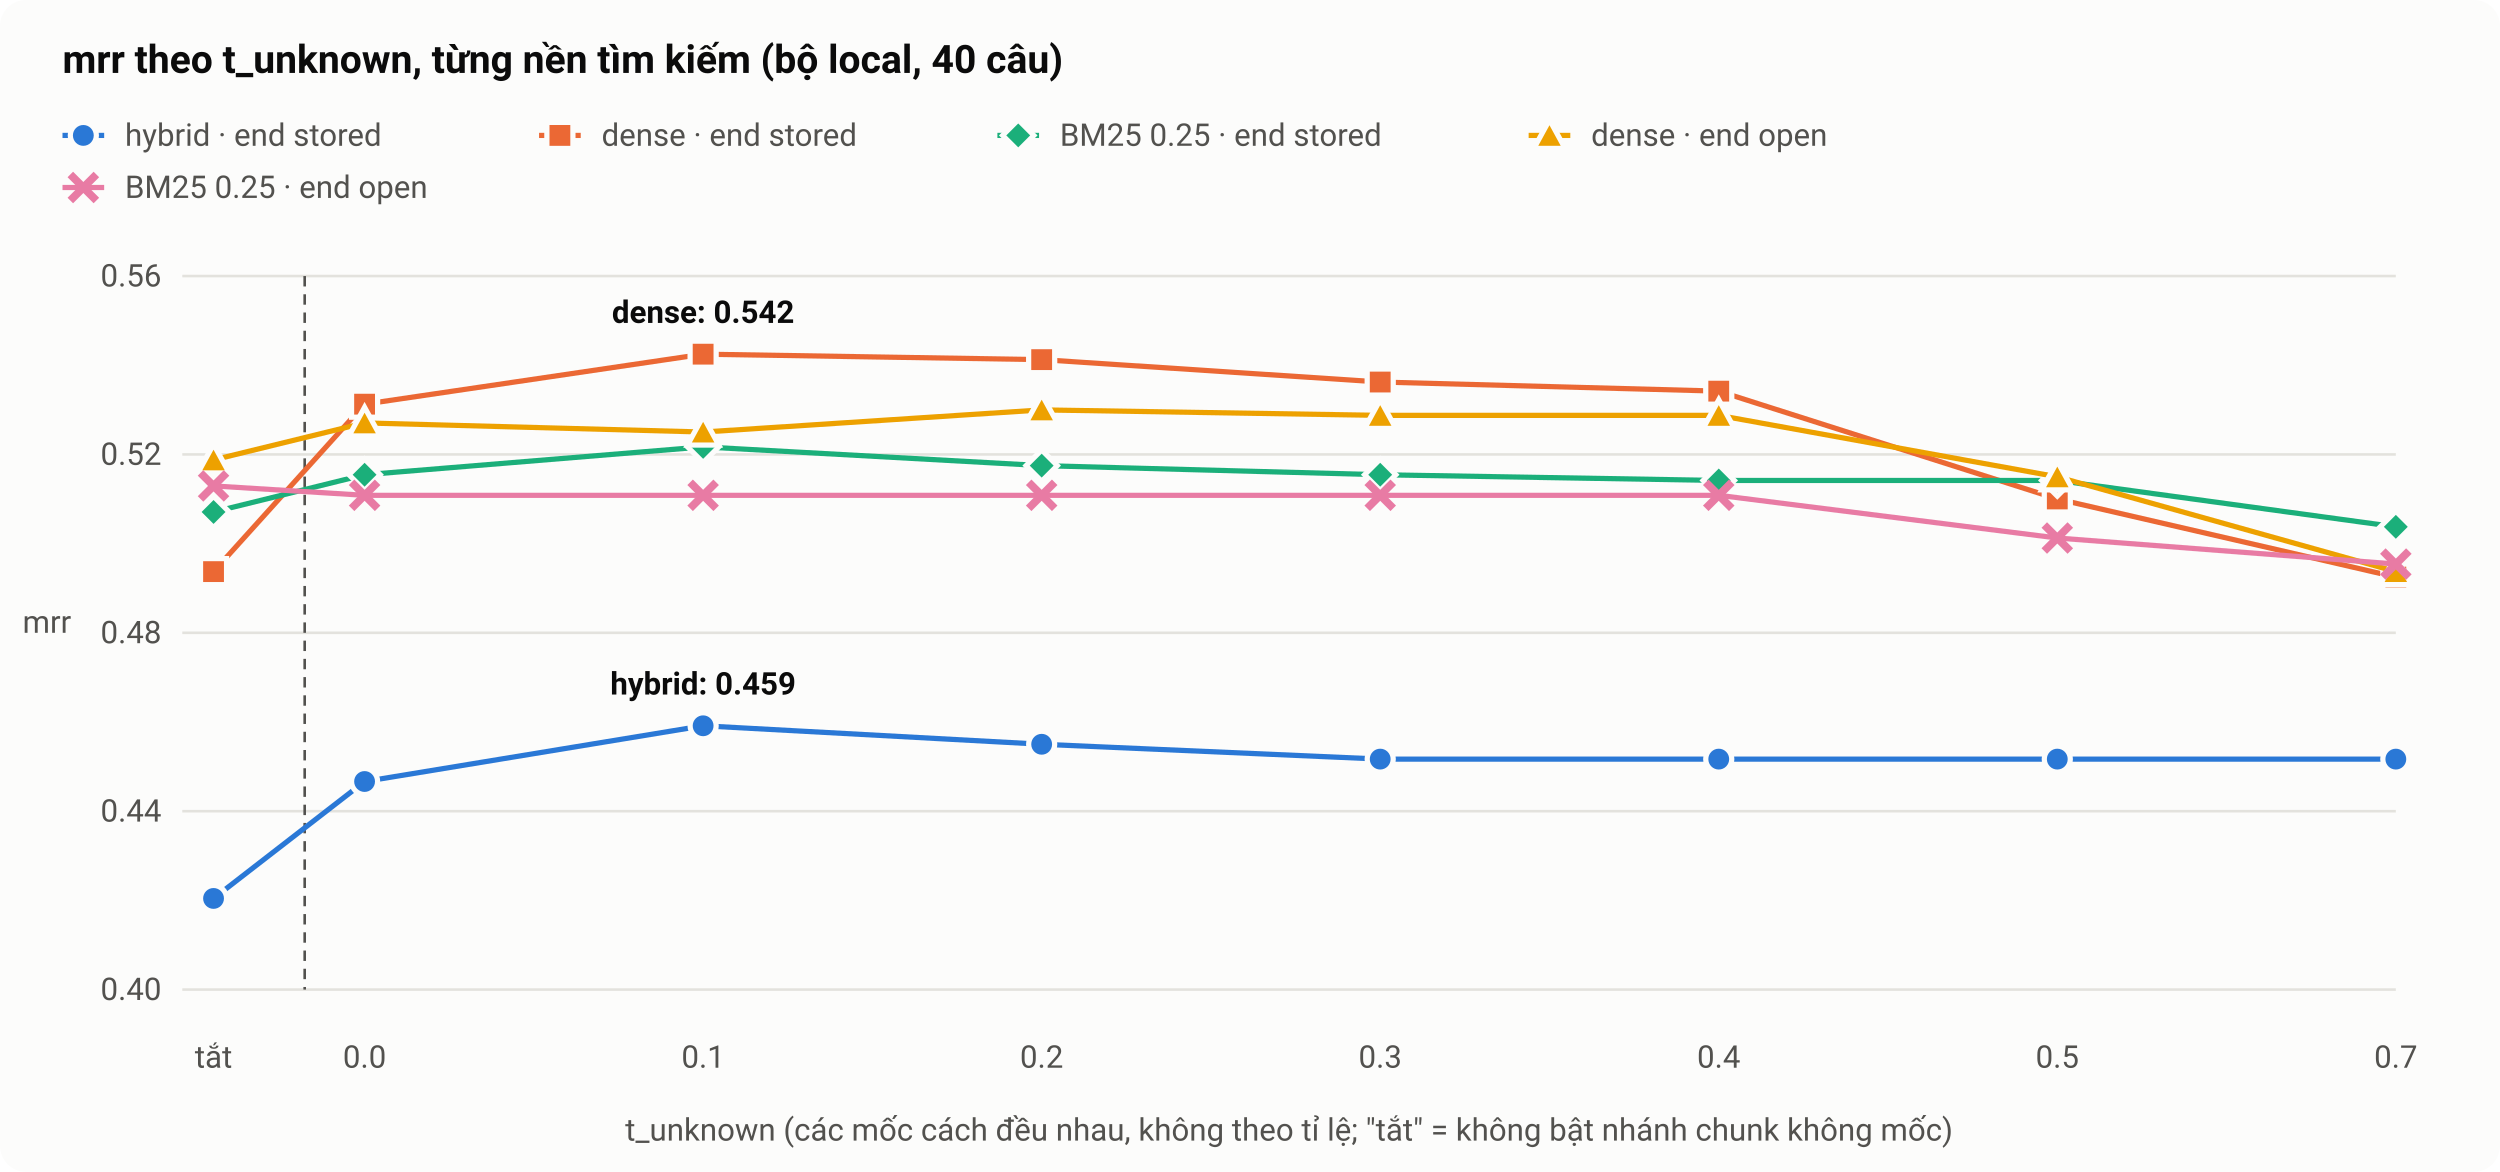
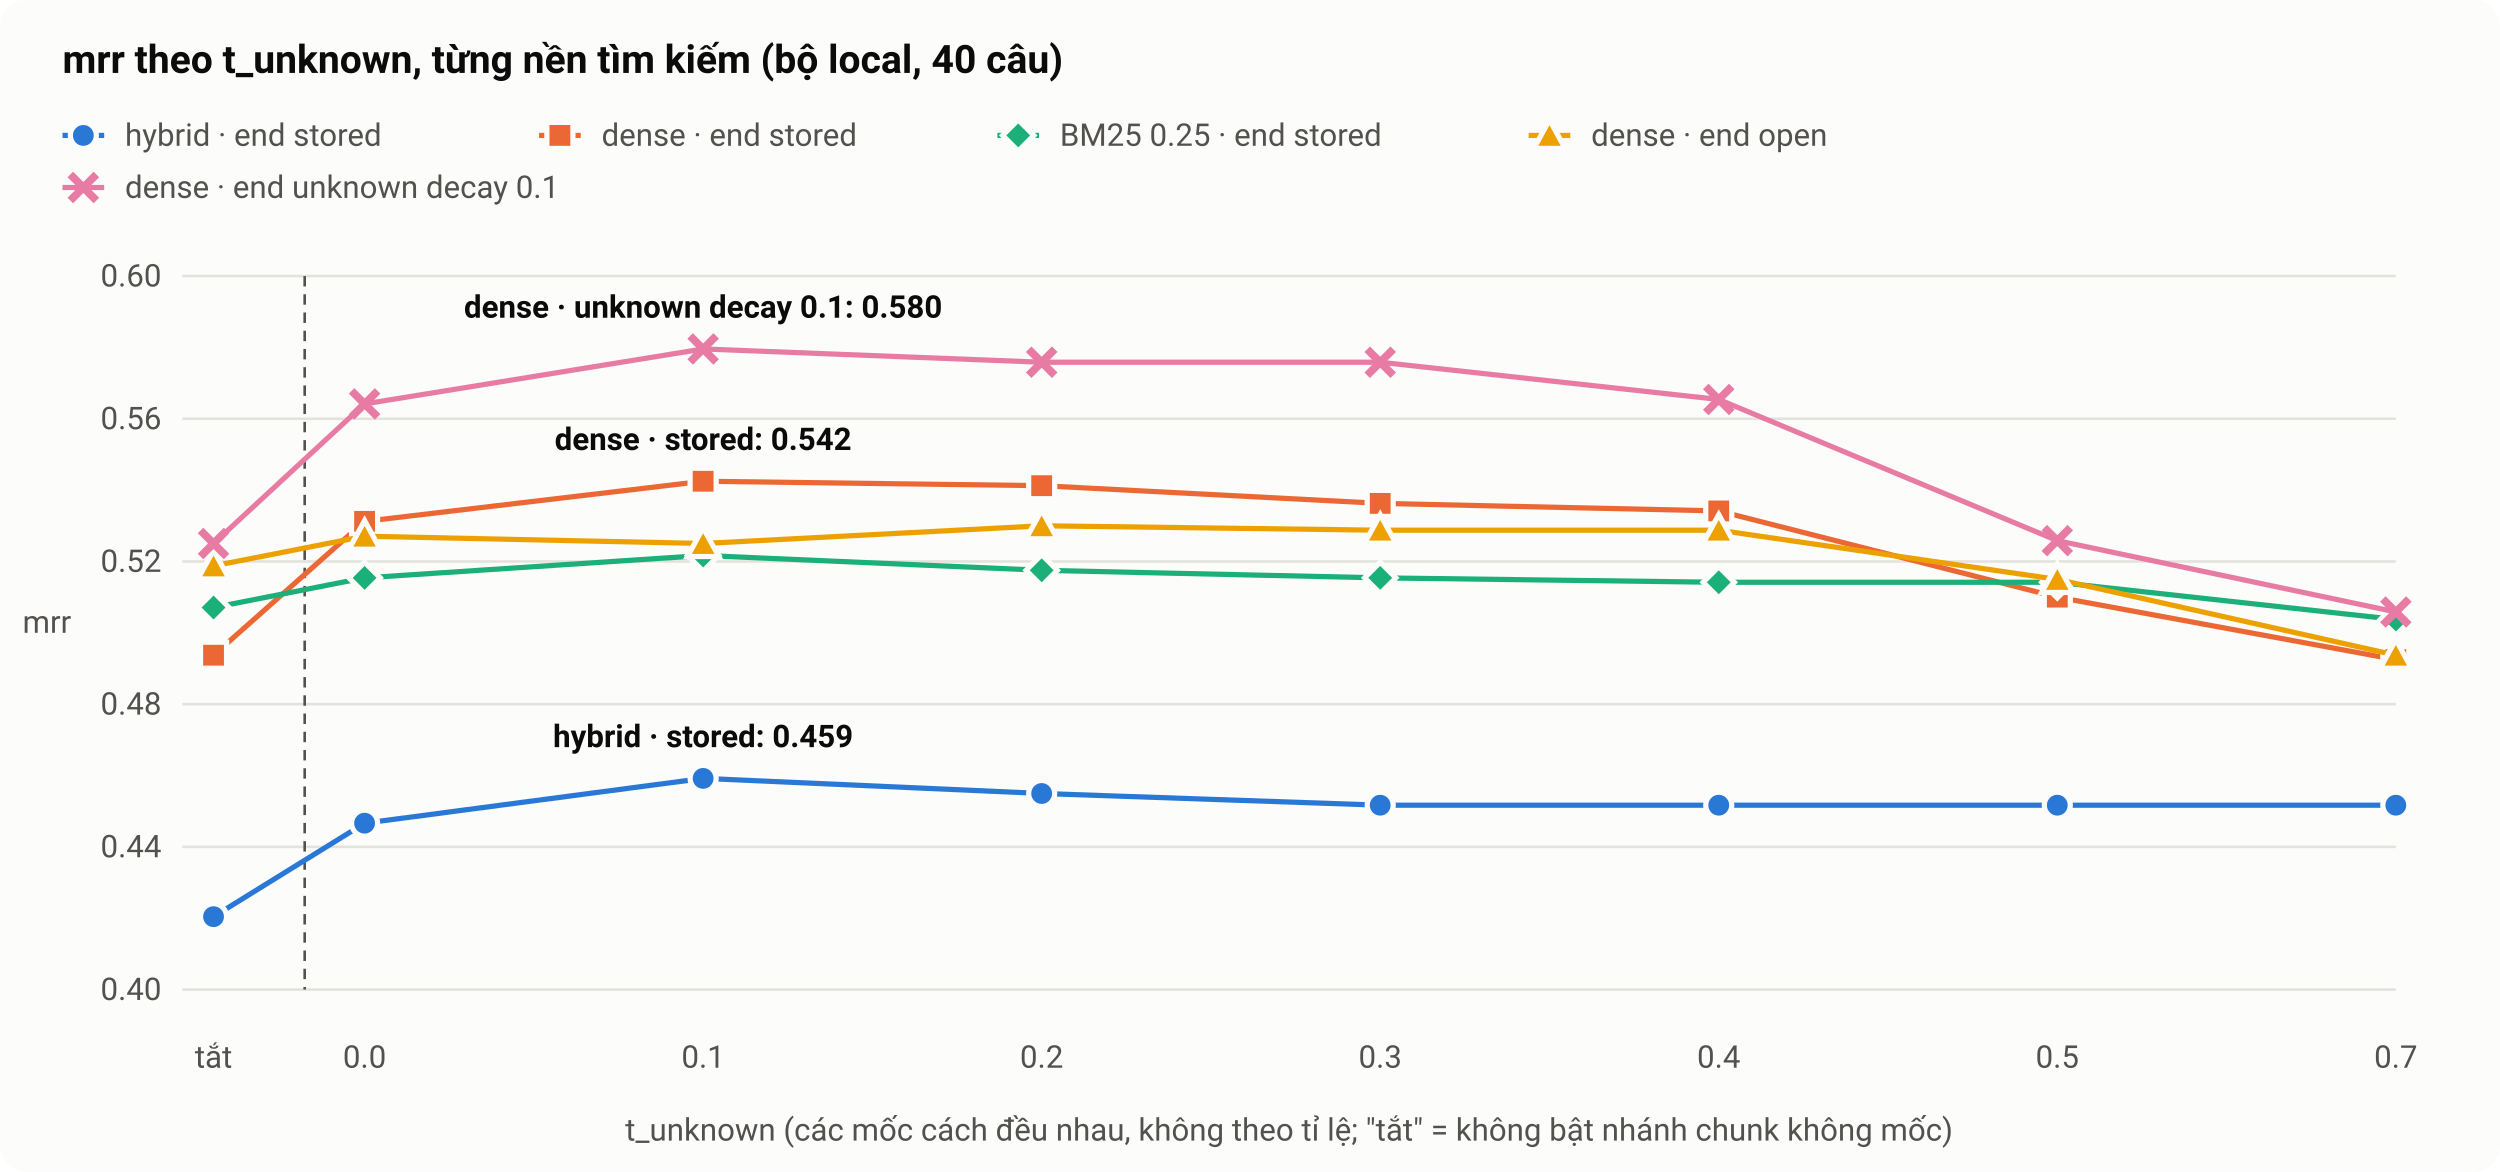
<svg xmlns="http://www.w3.org/2000/svg" viewBox="0 0 960 450" width="960" height="450" role="img" aria-label="mrr theo t_unknown cho từng nền tìm kiếm (bộ local)" font-family="system-ui, -apple-system, 'Segoe UI', Roboto, sans-serif" font-size="12">
  <rect width="960" height="450" rx="10" fill="#fcfcfb" />
  <text x="24.0" y="28.0" fill="#0b0b0b" text-anchor="start" font-size="15" font-weight="600">mrr theo t_unknown, từng nền tìm kiếm (bộ local, 40 câu)</text>
  <line x1="24" y1="52" x2="40" y2="52" stroke="#2a78d6" stroke-width="2" />
  <circle cx="32.0" cy="52.0" r="5" fill="#2a78d6" stroke="#fcfcfb" stroke-width="2" />
  <text x="48.0" y="56.0" fill="#52514e" text-anchor="start" font-size="12" font-weight="normal">hybrid · end stored</text>
  <line x1="207" y1="52" x2="223" y2="52" stroke="#eb6834" stroke-width="2" />
  <rect x="210.0" y="47.0" width="10" height="10" fill="#eb6834" stroke="#fcfcfb" stroke-width="2" />
  <text x="231.0" y="56.0" fill="#52514e" text-anchor="start" font-size="12" font-weight="normal">dense · end stored</text>
  <line x1="383" y1="52" x2="399" y2="52" stroke="#1baf7a" stroke-width="2" />
  <path d="M391.0 46.0 L397.0 52.0 L391.0 58.0 L385.0 52.0 Z" fill="#1baf7a" stroke="#fcfcfb" stroke-width="2" />
  <text x="407.0" y="56.0" fill="#52514e" text-anchor="start" font-size="12" font-weight="normal">BM25 0.25 · end stored</text>
  <line x1="587" y1="52" x2="603" y2="52" stroke="#eda100" stroke-width="2" />
  <path d="M595.0 46.0 L601.0 57.0 L589.0 57.0 Z" fill="#eda100" stroke="#fcfcfb" stroke-width="2" />
  <text x="611.0" y="56.0" fill="#52514e" text-anchor="start" font-size="12" font-weight="normal">dense · end open</text>
  <line x1="24" y1="72" x2="40" y2="72" stroke="#e87ba4" stroke-width="2" />
  <path d="M27.0 67.0 L37.0 77.0 M37.0 67.0 L27.0 77.0" stroke="#e87ba4" stroke-width="3" fill="none" />
-   <text x="48.0" y="76.0" fill="#52514e" text-anchor="start" font-size="12" font-weight="normal">BM25 0.25 · end open</text>
+   <text x="48.0" y="76.0" fill="#52514e" text-anchor="start" font-size="12" font-weight="normal">dense · end unknown decay 0.1</text>
  <line x1="70" y1="380.0" x2="920" y2="380.0" stroke="#e3e2dd" stroke-width="1" />
  <text x="62.0" y="384.0" fill="#52514e" text-anchor="end" font-size="12" font-weight="normal">0.40</text>
-   <line x1="70" y1="311.5" x2="920" y2="311.5" stroke="#e3e2dd" stroke-width="1" />
-   <text x="62.0" y="315.5" fill="#52514e" text-anchor="end" font-size="12" font-weight="normal">0.44</text>
-   <line x1="70" y1="243.0" x2="920" y2="243.0" stroke="#e3e2dd" stroke-width="1" />
-   <text x="62.0" y="247.0" fill="#52514e" text-anchor="end" font-size="12" font-weight="normal">0.48</text>
-   <line x1="70" y1="174.5" x2="920" y2="174.5" stroke="#e3e2dd" stroke-width="1" />
-   <text x="62.0" y="178.5" fill="#52514e" text-anchor="end" font-size="12" font-weight="normal">0.52</text>
+   <line x1="70" y1="325.2" x2="920" y2="325.2" stroke="#e3e2dd" stroke-width="1" />
+   <text x="62.0" y="329.2" fill="#52514e" text-anchor="end" font-size="12" font-weight="normal">0.44</text>
+   <line x1="70" y1="270.4" x2="920" y2="270.4" stroke="#e3e2dd" stroke-width="1" />
+   <text x="62.0" y="274.4" fill="#52514e" text-anchor="end" font-size="12" font-weight="normal">0.48</text>
+   <line x1="70" y1="215.6" x2="920" y2="215.6" stroke="#e3e2dd" stroke-width="1" />
+   <text x="62.0" y="219.6" fill="#52514e" text-anchor="end" font-size="12" font-weight="normal">0.52</text>
+   <line x1="70" y1="160.8" x2="920" y2="160.8" stroke="#e3e2dd" stroke-width="1" />
+   <text x="62.0" y="164.8" fill="#52514e" text-anchor="end" font-size="12" font-weight="normal">0.56</text>
  <line x1="70" y1="106.0" x2="920" y2="106.0" stroke="#e3e2dd" stroke-width="1" />
-   <text x="62.0" y="110.0" fill="#52514e" text-anchor="end" font-size="12" font-weight="normal">0.56</text>
+   <text x="62.0" y="110.0" fill="#52514e" text-anchor="end" font-size="12" font-weight="normal">0.60</text>
  <line x1="117.0" y1="106" x2="117.0" y2="380" stroke="#52514e" stroke-width="1" stroke-dasharray="4 3" />
  <text x="82.0" y="410.0" fill="#52514e" text-anchor="middle" font-size="12" font-weight="normal">tắt</text>
  <text x="140.0" y="410.0" fill="#52514e" text-anchor="middle" font-size="12" font-weight="normal">0.0</text>
  <text x="270.0" y="410.0" fill="#52514e" text-anchor="middle" font-size="12" font-weight="normal">0.1</text>
  <text x="400.0" y="410.0" fill="#52514e" text-anchor="middle" font-size="12" font-weight="normal">0.2</text>
  <text x="530.0" y="410.0" fill="#52514e" text-anchor="middle" font-size="12" font-weight="normal">0.3</text>
  <text x="660.0" y="410.0" fill="#52514e" text-anchor="middle" font-size="12" font-weight="normal">0.4</text>
  <text x="790.0" y="410.0" fill="#52514e" text-anchor="middle" font-size="12" font-weight="normal">0.5</text>
  <text x="920.0" y="410.0" fill="#52514e" text-anchor="middle" font-size="12" font-weight="normal">0.7</text>
  <text x="495.0" y="438.0" fill="#52514e" text-anchor="middle" font-size="12" font-weight="normal">t_unknown (các mốc cách đều nhau, không theo tỉ lệ; "tắt" = không bật nhánh chunk không mốc)</text>
  <text x="18.0" y="243.0" fill="#52514e" text-anchor="middle" font-size="12" font-weight="normal">mrr</text>
-   <path d="M82.0 345.0 L140.0 300.1 L270.0 278.7 L400.0 285.8 L530.0 291.5 L660.0 291.5 L790.0 291.5 L920.0 291.5" fill="none" stroke="#2a78d6" stroke-width="2" stroke-linejoin="round" />
-   <circle cx="82.0" cy="345.0" r="5" fill="#2a78d6" stroke="#fcfcfb" stroke-width="2" />
-   <circle cx="140.0" cy="300.1" r="5" fill="#2a78d6" stroke="#fcfcfb" stroke-width="2" />
-   <circle cx="270.0" cy="278.7" r="5" fill="#2a78d6" stroke="#fcfcfb" stroke-width="2" />
-   <circle cx="400.0" cy="285.8" r="5" fill="#2a78d6" stroke="#fcfcfb" stroke-width="2" />
-   <circle cx="530.0" cy="291.5" r="5" fill="#2a78d6" stroke="#fcfcfb" stroke-width="2" />
-   <circle cx="660.0" cy="291.5" r="5" fill="#2a78d6" stroke="#fcfcfb" stroke-width="2" />
-   <circle cx="790.0" cy="291.5" r="5" fill="#2a78d6" stroke="#fcfcfb" stroke-width="2" />
-   <circle cx="920.0" cy="291.5" r="5" fill="#2a78d6" stroke="#fcfcfb" stroke-width="2" />
-   <path d="M82.0 219.5 L140.0 155.2 L270.0 136.0 L400.0 138.1 L530.0 146.7 L660.0 150.2 L790.0 191.6 L920.0 221.6" fill="none" stroke="#eb6834" stroke-width="2" stroke-linejoin="round" />
-   <rect x="77.0" y="214.5" width="10" height="10" fill="#eb6834" stroke="#fcfcfb" stroke-width="2" />
-   <rect x="135.0" y="150.2" width="10" height="10" fill="#eb6834" stroke="#fcfcfb" stroke-width="2" />
-   <rect x="265.0" y="131.0" width="10" height="10" fill="#eb6834" stroke="#fcfcfb" stroke-width="2" />
-   <rect x="395.0" y="133.1" width="10" height="10" fill="#eb6834" stroke="#fcfcfb" stroke-width="2" />
-   <rect x="525.0" y="141.7" width="10" height="10" fill="#eb6834" stroke="#fcfcfb" stroke-width="2" />
-   <rect x="655.0" y="145.2" width="10" height="10" fill="#eb6834" stroke="#fcfcfb" stroke-width="2" />
-   <rect x="785.0" y="186.6" width="10" height="10" fill="#eb6834" stroke="#fcfcfb" stroke-width="2" />
-   <rect x="915.0" y="216.6" width="10" height="10" fill="#eb6834" stroke="#fcfcfb" stroke-width="2" />
-   <path d="M82.0 196.6 L140.0 182.3 L270.0 171.6 L400.0 178.8 L530.0 182.3 L660.0 184.5 L790.0 184.5 L920.0 202.3" fill="none" stroke="#1baf7a" stroke-width="2" stroke-linejoin="round" />
-   <path d="M82.0 190.6 L88.0 196.6 L82.0 202.6 L76.0 196.6 Z" fill="#1baf7a" stroke="#fcfcfb" stroke-width="2" />
-   <path d="M140.0 176.3 L146.0 182.3 L140.0 188.3 L134.0 182.3 Z" fill="#1baf7a" stroke="#fcfcfb" stroke-width="2" />
-   <path d="M270.0 165.6 L276.0 171.6 L270.0 177.6 L264.0 171.6 Z" fill="#1baf7a" stroke="#fcfcfb" stroke-width="2" />
-   <path d="M400.0 172.8 L406.0 178.8 L400.0 184.8 L394.0 178.8 Z" fill="#1baf7a" stroke="#fcfcfb" stroke-width="2" />
-   <path d="M530.0 176.3 L536.0 182.3 L530.0 188.3 L524.0 182.3 Z" fill="#1baf7a" stroke="#fcfcfb" stroke-width="2" />
-   <path d="M660.0 178.5 L666.0 184.5 L660.0 190.5 L654.0 184.5 Z" fill="#1baf7a" stroke="#fcfcfb" stroke-width="2" />
-   <path d="M790.0 178.5 L796.0 184.5 L790.0 190.5 L784.0 184.5 Z" fill="#1baf7a" stroke="#fcfcfb" stroke-width="2" />
-   <path d="M920.0 196.3 L926.0 202.3 L920.0 208.3 L914.0 202.3 Z" fill="#1baf7a" stroke="#fcfcfb" stroke-width="2" />
-   <path d="M82.0 176.6 L140.0 162.4 L270.0 165.9 L400.0 157.4 L530.0 159.5 L660.0 159.5 L790.0 183.1 L920.0 219.5" fill="none" stroke="#eda100" stroke-width="2" stroke-linejoin="round" />
-   <path d="M82.0 170.6 L88.0 181.6 L76.0 181.6 Z" fill="#eda100" stroke="#fcfcfb" stroke-width="2" />
-   <path d="M140.0 156.4 L146.0 167.4 L134.0 167.4 Z" fill="#eda100" stroke="#fcfcfb" stroke-width="2" />
-   <path d="M270.0 159.9 L276.0 170.9 L264.0 170.9 Z" fill="#eda100" stroke="#fcfcfb" stroke-width="2" />
-   <path d="M400.0 151.4 L406.0 162.4 L394.0 162.4 Z" fill="#eda100" stroke="#fcfcfb" stroke-width="2" />
-   <path d="M530.0 153.5 L536.0 164.5 L524.0 164.5 Z" fill="#eda100" stroke="#fcfcfb" stroke-width="2" />
-   <path d="M660.0 153.5 L666.0 164.5 L654.0 164.5 Z" fill="#eda100" stroke="#fcfcfb" stroke-width="2" />
-   <path d="M790.0 177.1 L796.0 188.1 L784.0 188.1 Z" fill="#eda100" stroke="#fcfcfb" stroke-width="2" />
-   <path d="M920.0 213.5 L926.0 224.5 L914.0 224.5 Z" fill="#eda100" stroke="#fcfcfb" stroke-width="2" />
-   <path d="M82.0 186.6 L140.0 190.2 L270.0 190.2 L400.0 190.2 L530.0 190.2 L660.0 190.2 L790.0 206.6 L920.0 216.6" fill="none" stroke="#e87ba4" stroke-width="2" stroke-linejoin="round" />
-   <path d="M77.0 181.6 L87.0 191.6 M87.0 181.6 L77.0 191.6" stroke="#e87ba4" stroke-width="3" fill="none" />
-   <path d="M135.0 185.2 L145.0 195.2 M145.0 185.2 L135.0 195.2" stroke="#e87ba4" stroke-width="3" fill="none" />
-   <path d="M265.0 185.2 L275.0 195.2 M275.0 185.2 L265.0 195.2" stroke="#e87ba4" stroke-width="3" fill="none" />
-   <path d="M395.0 185.2 L405.0 195.2 M405.0 185.2 L395.0 195.2" stroke="#e87ba4" stroke-width="3" fill="none" />
-   <path d="M525.0 185.2 L535.0 195.2 M535.0 185.2 L525.0 195.2" stroke="#e87ba4" stroke-width="3" fill="none" />
-   <path d="M655.0 185.2 L665.0 195.2 M665.0 185.2 L655.0 195.2" stroke="#e87ba4" stroke-width="3" fill="none" />
-   <path d="M785.0 201.6 L795.0 211.6 M795.0 201.6 L785.0 211.6" stroke="#e87ba4" stroke-width="3" fill="none" />
-   <path d="M915.0 211.6 L925.0 221.6 M925.0 211.6 L915.0 221.6" stroke="#e87ba4" stroke-width="3" fill="none" />
-   <text x="270.0" y="266.7" fill="#0b0b0b" text-anchor="middle" font-size="12" font-weight="600">hybrid: 0.459</text>
-   <text x="270.0" y="124.0" fill="#0b0b0b" text-anchor="middle" font-size="12" font-weight="600">dense: 0.542</text>
+   <path d="M82.0 352.0 L140.0 316.1 L270.0 298.9 L400.0 304.7 L530.0 309.2 L660.0 309.2 L790.0 309.2 L920.0 309.2" fill="none" stroke="#2a78d6" stroke-width="2" stroke-linejoin="round" />
+   <circle cx="82.0" cy="352.0" r="5" fill="#2a78d6" stroke="#fcfcfb" stroke-width="2" />
+   <circle cx="140.0" cy="316.1" r="5" fill="#2a78d6" stroke="#fcfcfb" stroke-width="2" />
+   <circle cx="270.0" cy="298.9" r="5" fill="#2a78d6" stroke="#fcfcfb" stroke-width="2" />
+   <circle cx="400.0" cy="304.7" r="5" fill="#2a78d6" stroke="#fcfcfb" stroke-width="2" />
+   <circle cx="530.0" cy="309.2" r="5" fill="#2a78d6" stroke="#fcfcfb" stroke-width="2" />
+   <circle cx="660.0" cy="309.2" r="5" fill="#2a78d6" stroke="#fcfcfb" stroke-width="2" />
+   <circle cx="790.0" cy="309.2" r="5" fill="#2a78d6" stroke="#fcfcfb" stroke-width="2" />
+   <circle cx="920.0" cy="309.2" r="5" fill="#2a78d6" stroke="#fcfcfb" stroke-width="2" />
+   <path d="M82.0 251.6 L140.0 200.2 L270.0 184.8 L400.0 186.5 L530.0 193.3 L660.0 196.2 L790.0 229.3 L920.0 253.3" fill="none" stroke="#eb6834" stroke-width="2" stroke-linejoin="round" />
+   <rect x="77.0" y="246.6" width="10" height="10" fill="#eb6834" stroke="#fcfcfb" stroke-width="2" />
+   <rect x="135.0" y="195.2" width="10" height="10" fill="#eb6834" stroke="#fcfcfb" stroke-width="2" />
+   <rect x="265.0" y="179.8" width="10" height="10" fill="#eb6834" stroke="#fcfcfb" stroke-width="2" />
+   <rect x="395.0" y="181.5" width="10" height="10" fill="#eb6834" stroke="#fcfcfb" stroke-width="2" />
+   <rect x="525.0" y="188.3" width="10" height="10" fill="#eb6834" stroke="#fcfcfb" stroke-width="2" />
+   <rect x="655.0" y="191.2" width="10" height="10" fill="#eb6834" stroke="#fcfcfb" stroke-width="2" />
+   <rect x="785.0" y="224.3" width="10" height="10" fill="#eb6834" stroke="#fcfcfb" stroke-width="2" />
+   <rect x="915.0" y="248.3" width="10" height="10" fill="#eb6834" stroke="#fcfcfb" stroke-width="2" />
+   <path d="M82.0 233.3 L140.0 221.9 L270.0 213.3 L400.0 219.0 L530.0 221.9 L660.0 223.6 L790.0 223.6 L920.0 237.9" fill="none" stroke="#1baf7a" stroke-width="2" stroke-linejoin="round" />
+   <path d="M82.0 227.3 L88.0 233.3 L82.0 239.3 L76.0 233.3 Z" fill="#1baf7a" stroke="#fcfcfb" stroke-width="2" />
+   <path d="M140.0 215.9 L146.0 221.9 L140.0 227.9 L134.0 221.9 Z" fill="#1baf7a" stroke="#fcfcfb" stroke-width="2" />
+   <path d="M270.0 207.3 L276.0 213.3 L270.0 219.3 L264.0 213.3 Z" fill="#1baf7a" stroke="#fcfcfb" stroke-width="2" />
+   <path d="M400.0 213.0 L406.0 219.0 L400.0 225.0 L394.0 219.0 Z" fill="#1baf7a" stroke="#fcfcfb" stroke-width="2" />
+   <path d="M530.0 215.9 L536.0 221.9 L530.0 227.9 L524.0 221.9 Z" fill="#1baf7a" stroke="#fcfcfb" stroke-width="2" />
+   <path d="M660.0 217.6 L666.0 223.6 L660.0 229.6 L654.0 223.6 Z" fill="#1baf7a" stroke="#fcfcfb" stroke-width="2" />
+   <path d="M790.0 217.6 L796.0 223.6 L790.0 229.6 L784.0 223.6 Z" fill="#1baf7a" stroke="#fcfcfb" stroke-width="2" />
+   <path d="M920.0 231.9 L926.0 237.9 L920.0 243.9 L914.0 237.9 Z" fill="#1baf7a" stroke="#fcfcfb" stroke-width="2" />
+   <path d="M82.0 217.3 L140.0 205.9 L270.0 208.7 L400.0 201.9 L530.0 203.6 L660.0 203.6 L790.0 222.5 L920.0 251.6" fill="none" stroke="#eda100" stroke-width="2" stroke-linejoin="round" />
+   <path d="M82.0 211.3 L88.0 222.3 L76.0 222.3 Z" fill="#eda100" stroke="#fcfcfb" stroke-width="2" />
+   <path d="M140.0 199.9 L146.0 210.9 L134.0 210.9 Z" fill="#eda100" stroke="#fcfcfb" stroke-width="2" />
+   <path d="M270.0 202.7 L276.0 213.7 L264.0 213.7 Z" fill="#eda100" stroke="#fcfcfb" stroke-width="2" />
+   <path d="M400.0 195.9 L406.0 206.9 L394.0 206.9 Z" fill="#eda100" stroke="#fcfcfb" stroke-width="2" />
+   <path d="M530.0 197.6 L536.0 208.6 L524.0 208.6 Z" fill="#eda100" stroke="#fcfcfb" stroke-width="2" />
+   <path d="M660.0 197.6 L666.0 208.6 L654.0 208.6 Z" fill="#eda100" stroke="#fcfcfb" stroke-width="2" />
+   <path d="M790.0 216.5 L796.0 227.5 L784.0 227.5 Z" fill="#eda100" stroke="#fcfcfb" stroke-width="2" />
+   <path d="M920.0 245.6 L926.0 256.6 L914.0 256.6 Z" fill="#eda100" stroke="#fcfcfb" stroke-width="2" />
+   <path d="M82.0 208.7 L140.0 155.1 L270.0 134.0 L400.0 139.1 L530.0 139.1 L660.0 153.4 L790.0 207.6 L920.0 235.0" fill="none" stroke="#e87ba4" stroke-width="2" stroke-linejoin="round" />
+   <path d="M77.0 203.7 L87.0 213.7 M87.0 203.7 L77.0 213.7" stroke="#e87ba4" stroke-width="3" fill="none" />
+   <path d="M135.0 150.1 L145.0 160.1 M145.0 150.1 L135.0 160.1" stroke="#e87ba4" stroke-width="3" fill="none" />
+   <path d="M265.0 129.0 L275.0 139.0 M275.0 129.0 L265.0 139.0" stroke="#e87ba4" stroke-width="3" fill="none" />
+   <path d="M395.0 134.1 L405.0 144.1 M405.0 134.1 L395.0 144.1" stroke="#e87ba4" stroke-width="3" fill="none" />
+   <path d="M525.0 134.1 L535.0 144.1 M535.0 134.1 L525.0 144.1" stroke="#e87ba4" stroke-width="3" fill="none" />
+   <path d="M655.0 148.4 L665.0 158.4 M665.0 148.4 L655.0 158.4" stroke="#e87ba4" stroke-width="3" fill="none" />
+   <path d="M785.0 202.6 L795.0 212.6 M795.0 202.6 L785.0 212.6" stroke="#e87ba4" stroke-width="3" fill="none" />
+   <path d="M915.0 230.0 L925.0 240.0 M925.0 230.0 L915.0 240.0" stroke="#e87ba4" stroke-width="3" fill="none" />
+   <text x="270.0" y="286.9" fill="#0b0b0b" text-anchor="middle" font-size="12" font-weight="600">hybrid · stored: 0.459</text>
+   <text x="270.0" y="172.8" fill="#0b0b0b" text-anchor="middle" font-size="12" font-weight="600">dense · stored: 0.542</text>
+   <text x="270.0" y="122.0" fill="#0b0b0b" text-anchor="middle" font-size="12" font-weight="600">dense · unknown decay 0.1: 0.580</text>
</svg>
